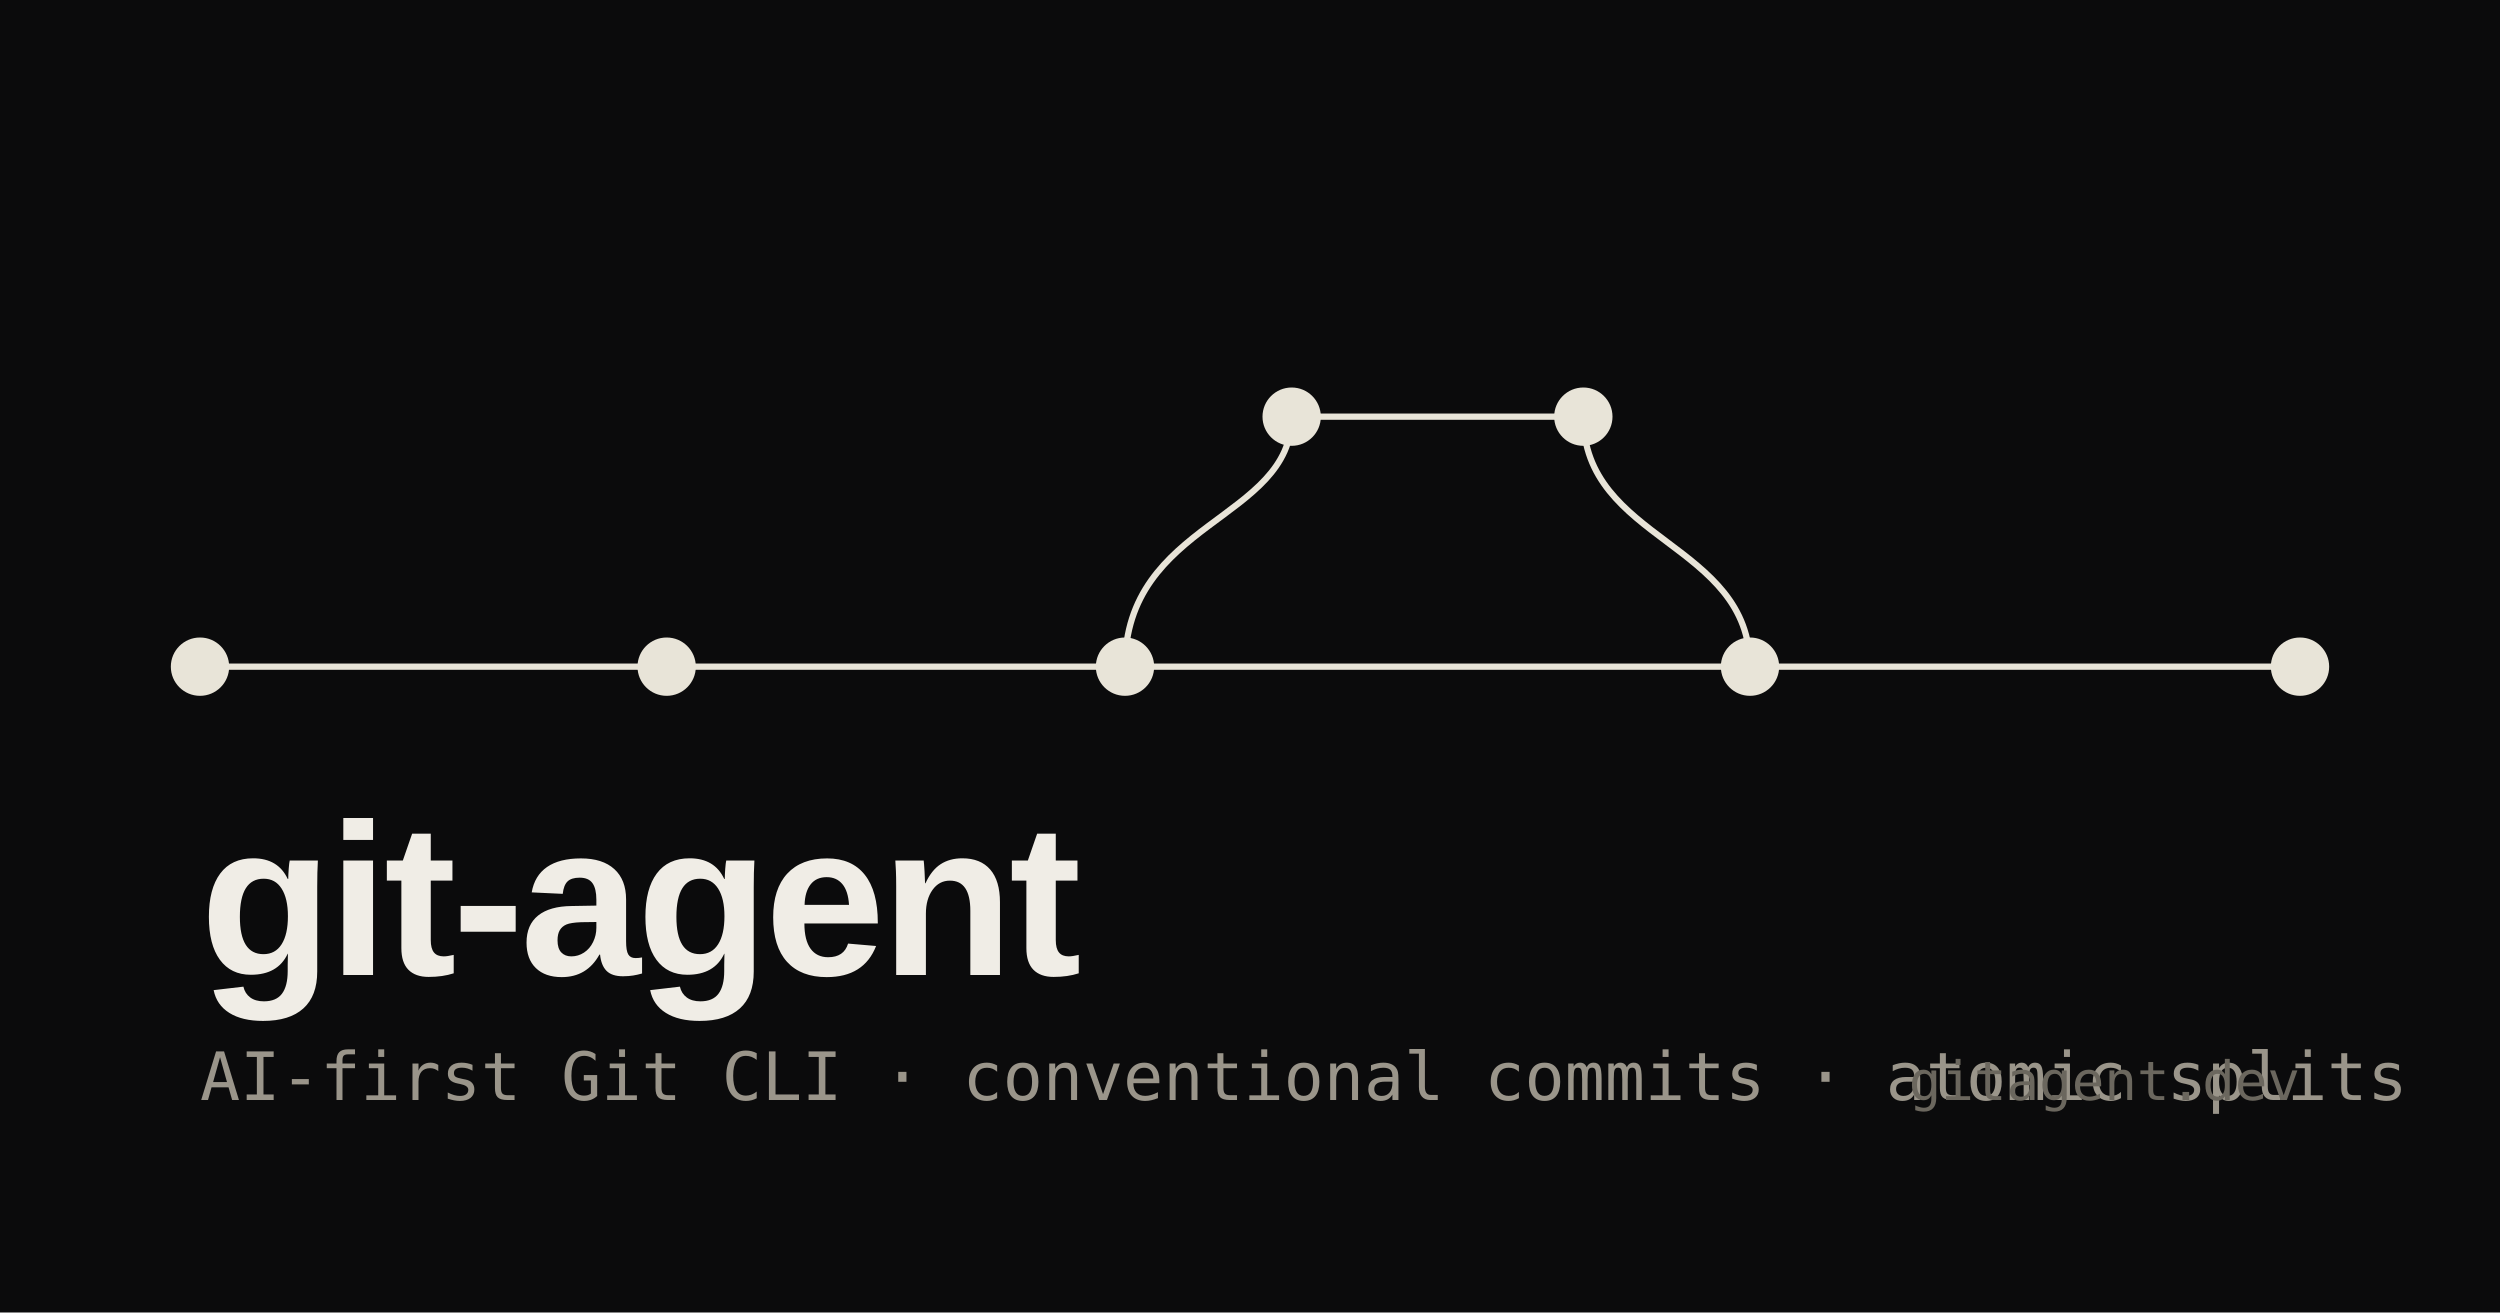
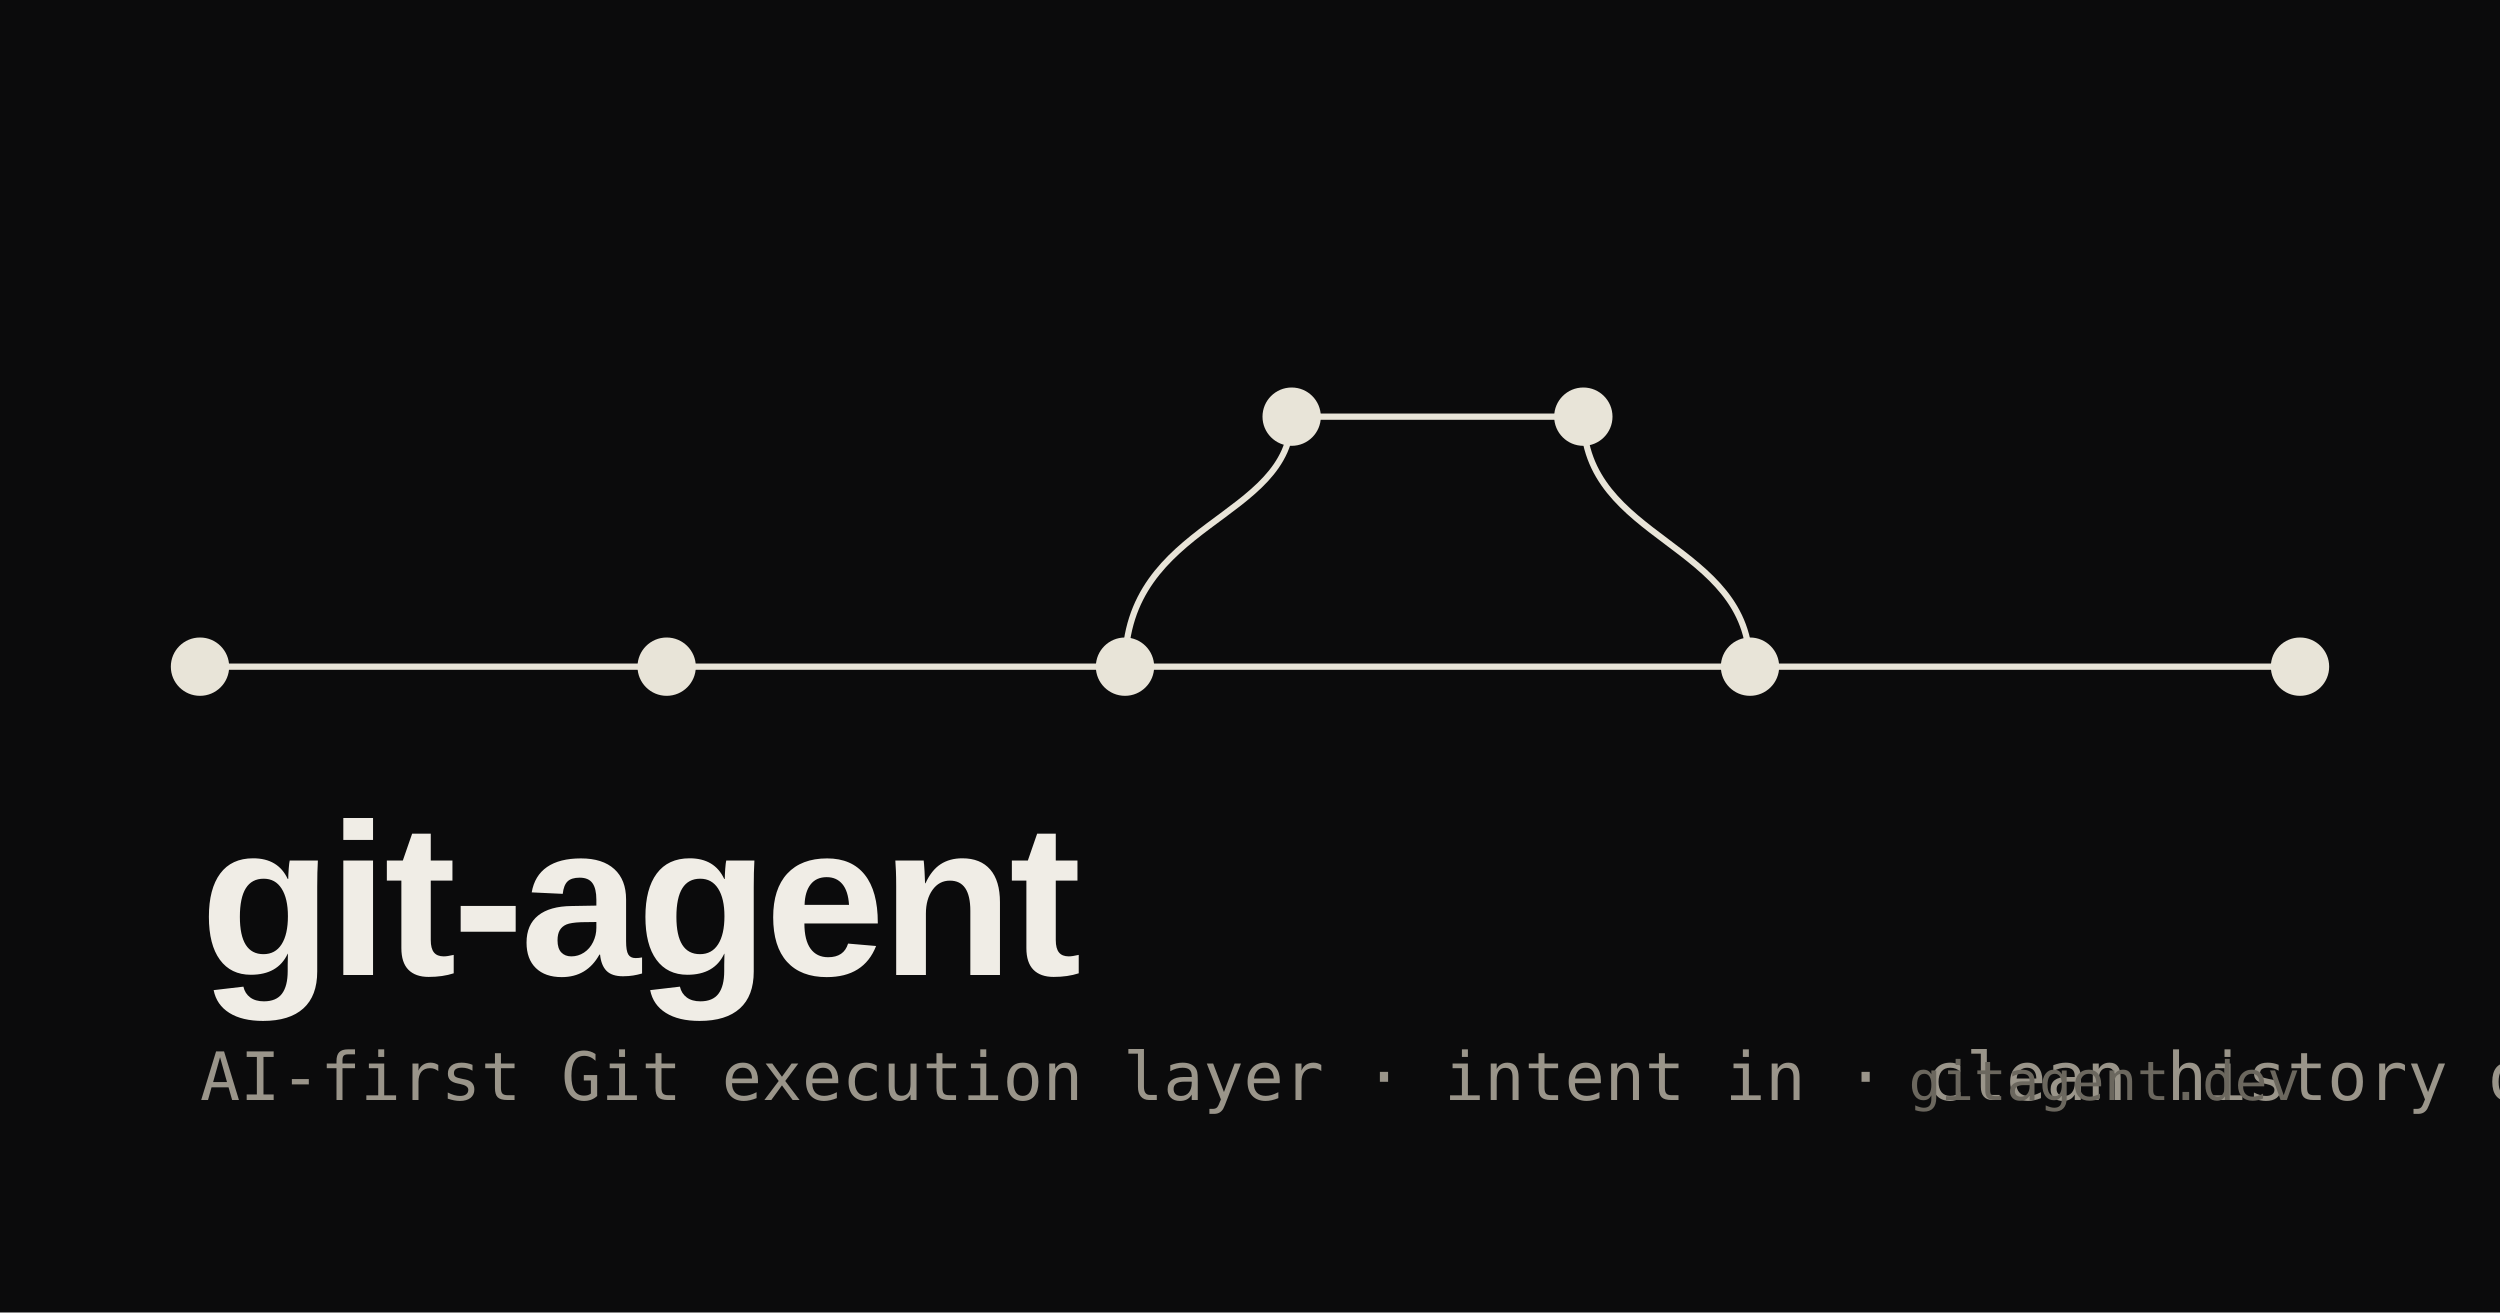
<svg xmlns="http://www.w3.org/2000/svg" width="1200" height="630" viewBox="0 0 1200 630" fill="none">
  <rect width="1200" height="630" fill="#0b0b0c" />
  <g stroke="#e8e4d8" stroke-width="3" stroke-linecap="round" fill="none">
    <line x1="96" y1="320" x2="540" y2="320" />
    <path d="M 540 320 C 540 250, 620 250, 620 200" />
    <line x1="620" y1="200" x2="760" y2="200" />
    <path d="M 760 200 C 760 260, 840 260, 840 320" />
    <line x1="540" y1="320" x2="1104" y2="320" />
  </g>
  <g fill="#e8e4d8">
    <circle cx="96" cy="320" r="14" />
    <circle cx="320" cy="320" r="14" />
    <circle cx="540" cy="320" r="14" />
    <circle cx="620" cy="200" r="14" />
    <circle cx="760" cy="200" r="14" />
    <circle cx="840" cy="320" r="14" />
    <circle cx="1104" cy="320" r="14" />
  </g>
  <text x="96" y="468" font-family="'IBM Plex Sans','Helvetica Neue',Arial,sans-serif" font-size="104" font-weight="700" fill="#f0ede6" letter-spacing="-2">git-agent</text>
-   <text x="96" y="528" font-family="'IBM Plex Mono','IBM Plex Sans',monospace" font-size="32" font-weight="400" fill="#9a958a">AI-first Git CLI · conventional commits · atomic splits</text>
+   <text x="96" y="528" font-family="'IBM Plex Mono','IBM Plex Sans',monospace" font-size="32" font-weight="400" fill="#9a958a">AI-first Git execution layer · intent in · clean history out</text>
  <text x="1104" y="528" text-anchor="end" font-family="'IBM Plex Mono',monospace" font-size="26" font-weight="500" fill="#6b675e">gitagent.dev</text>
</svg>
